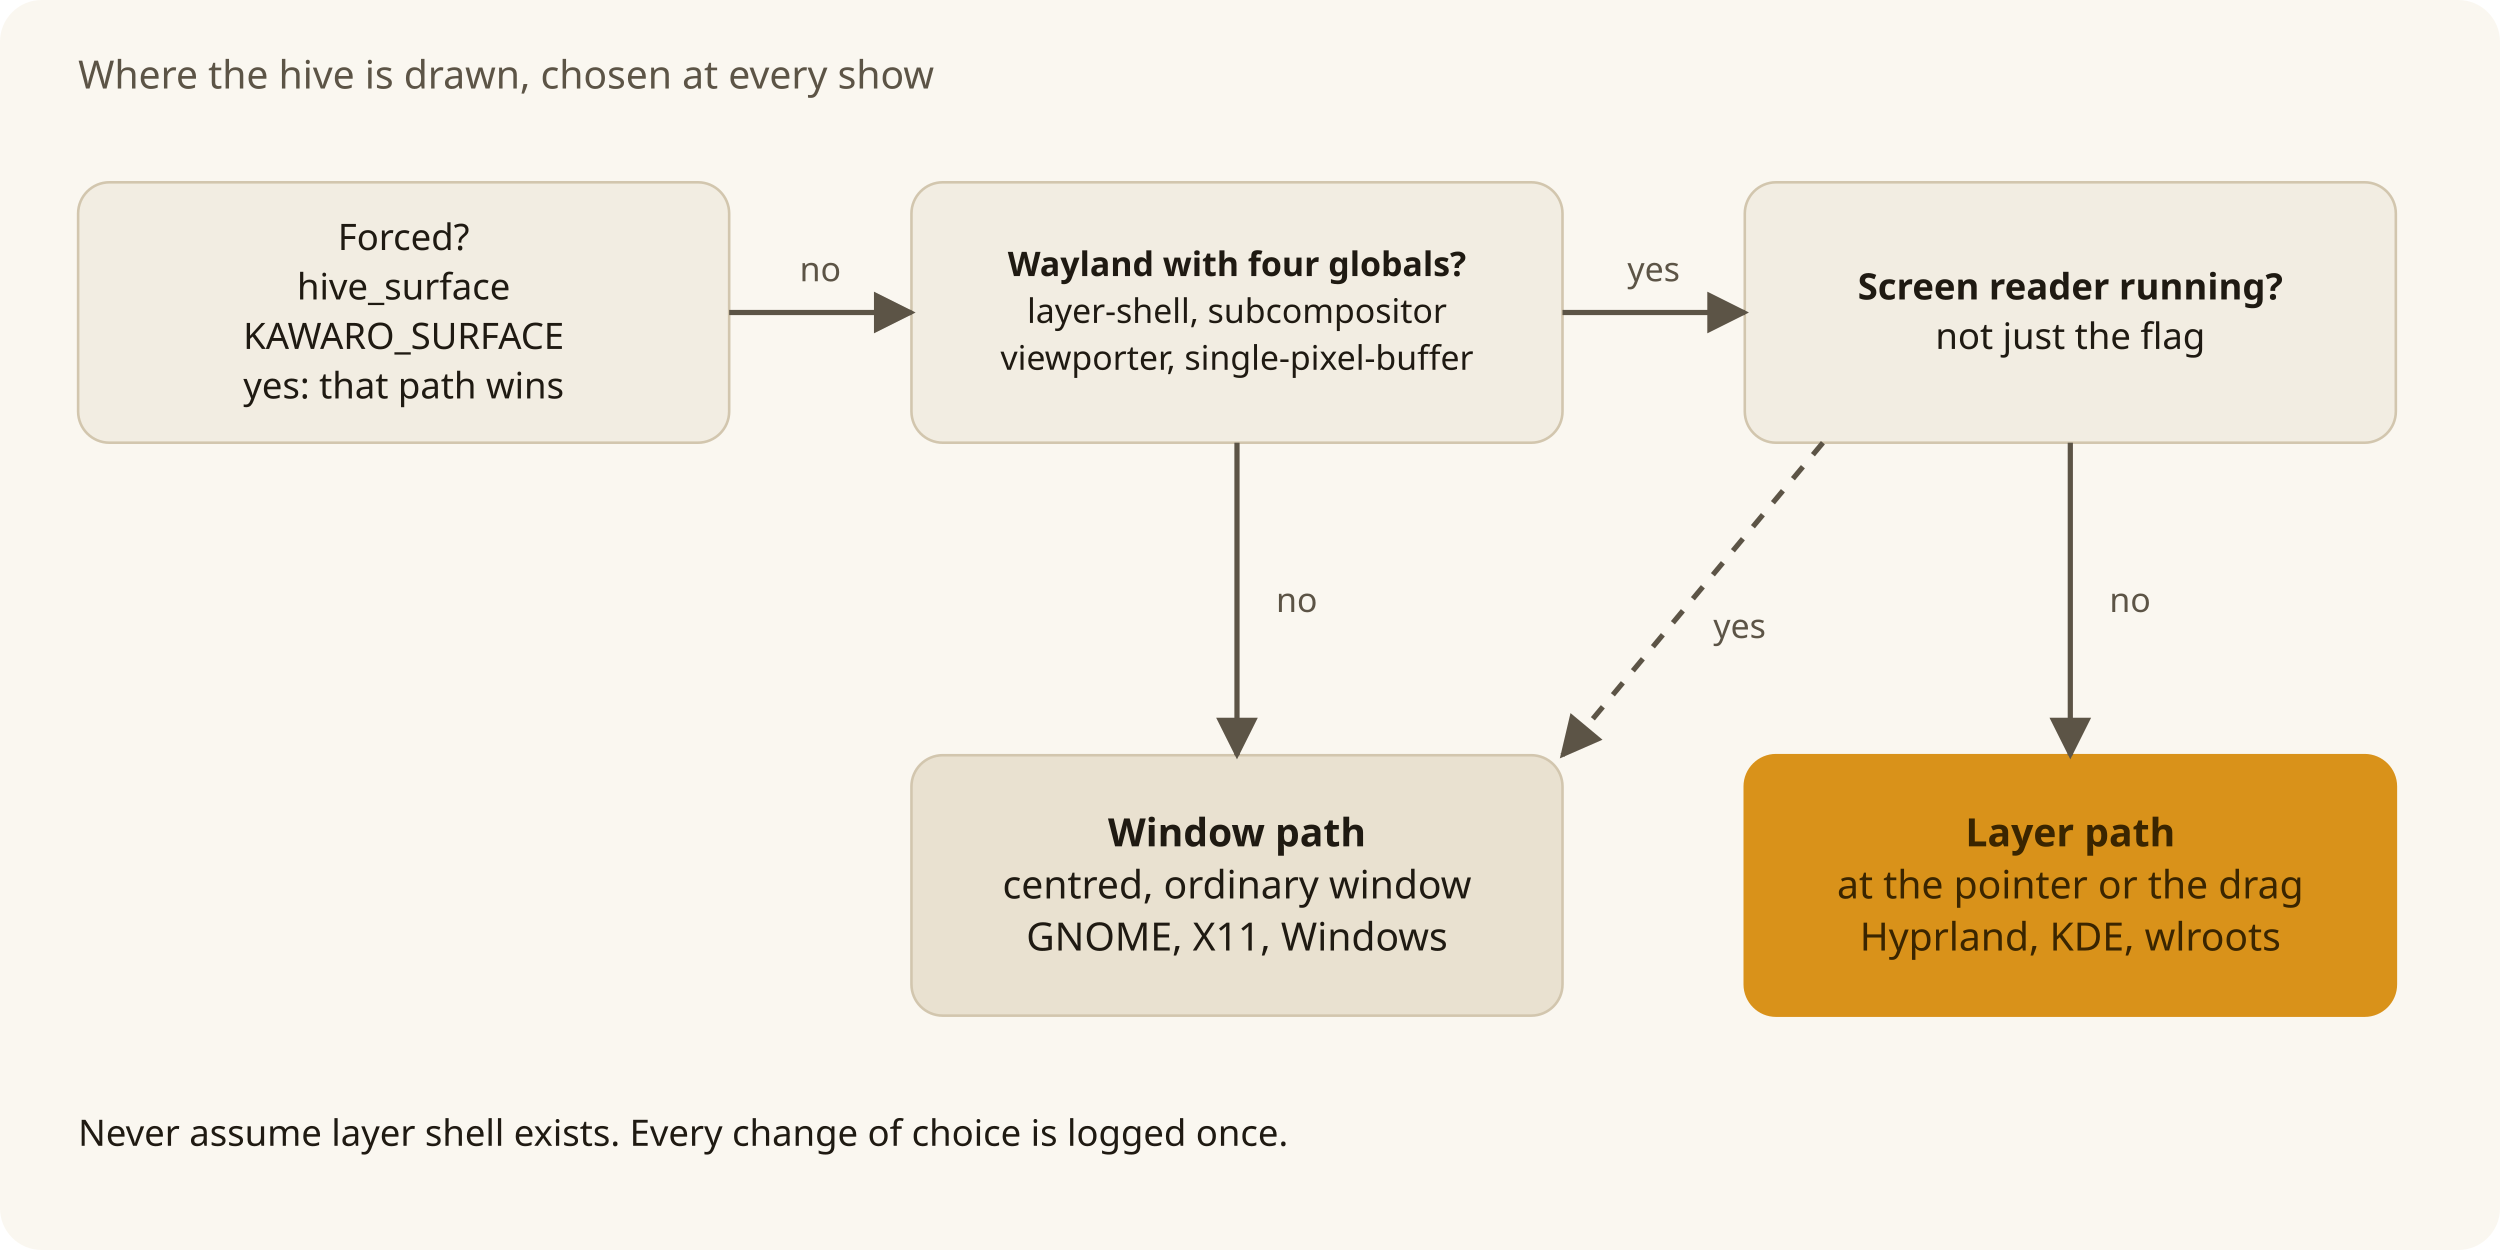
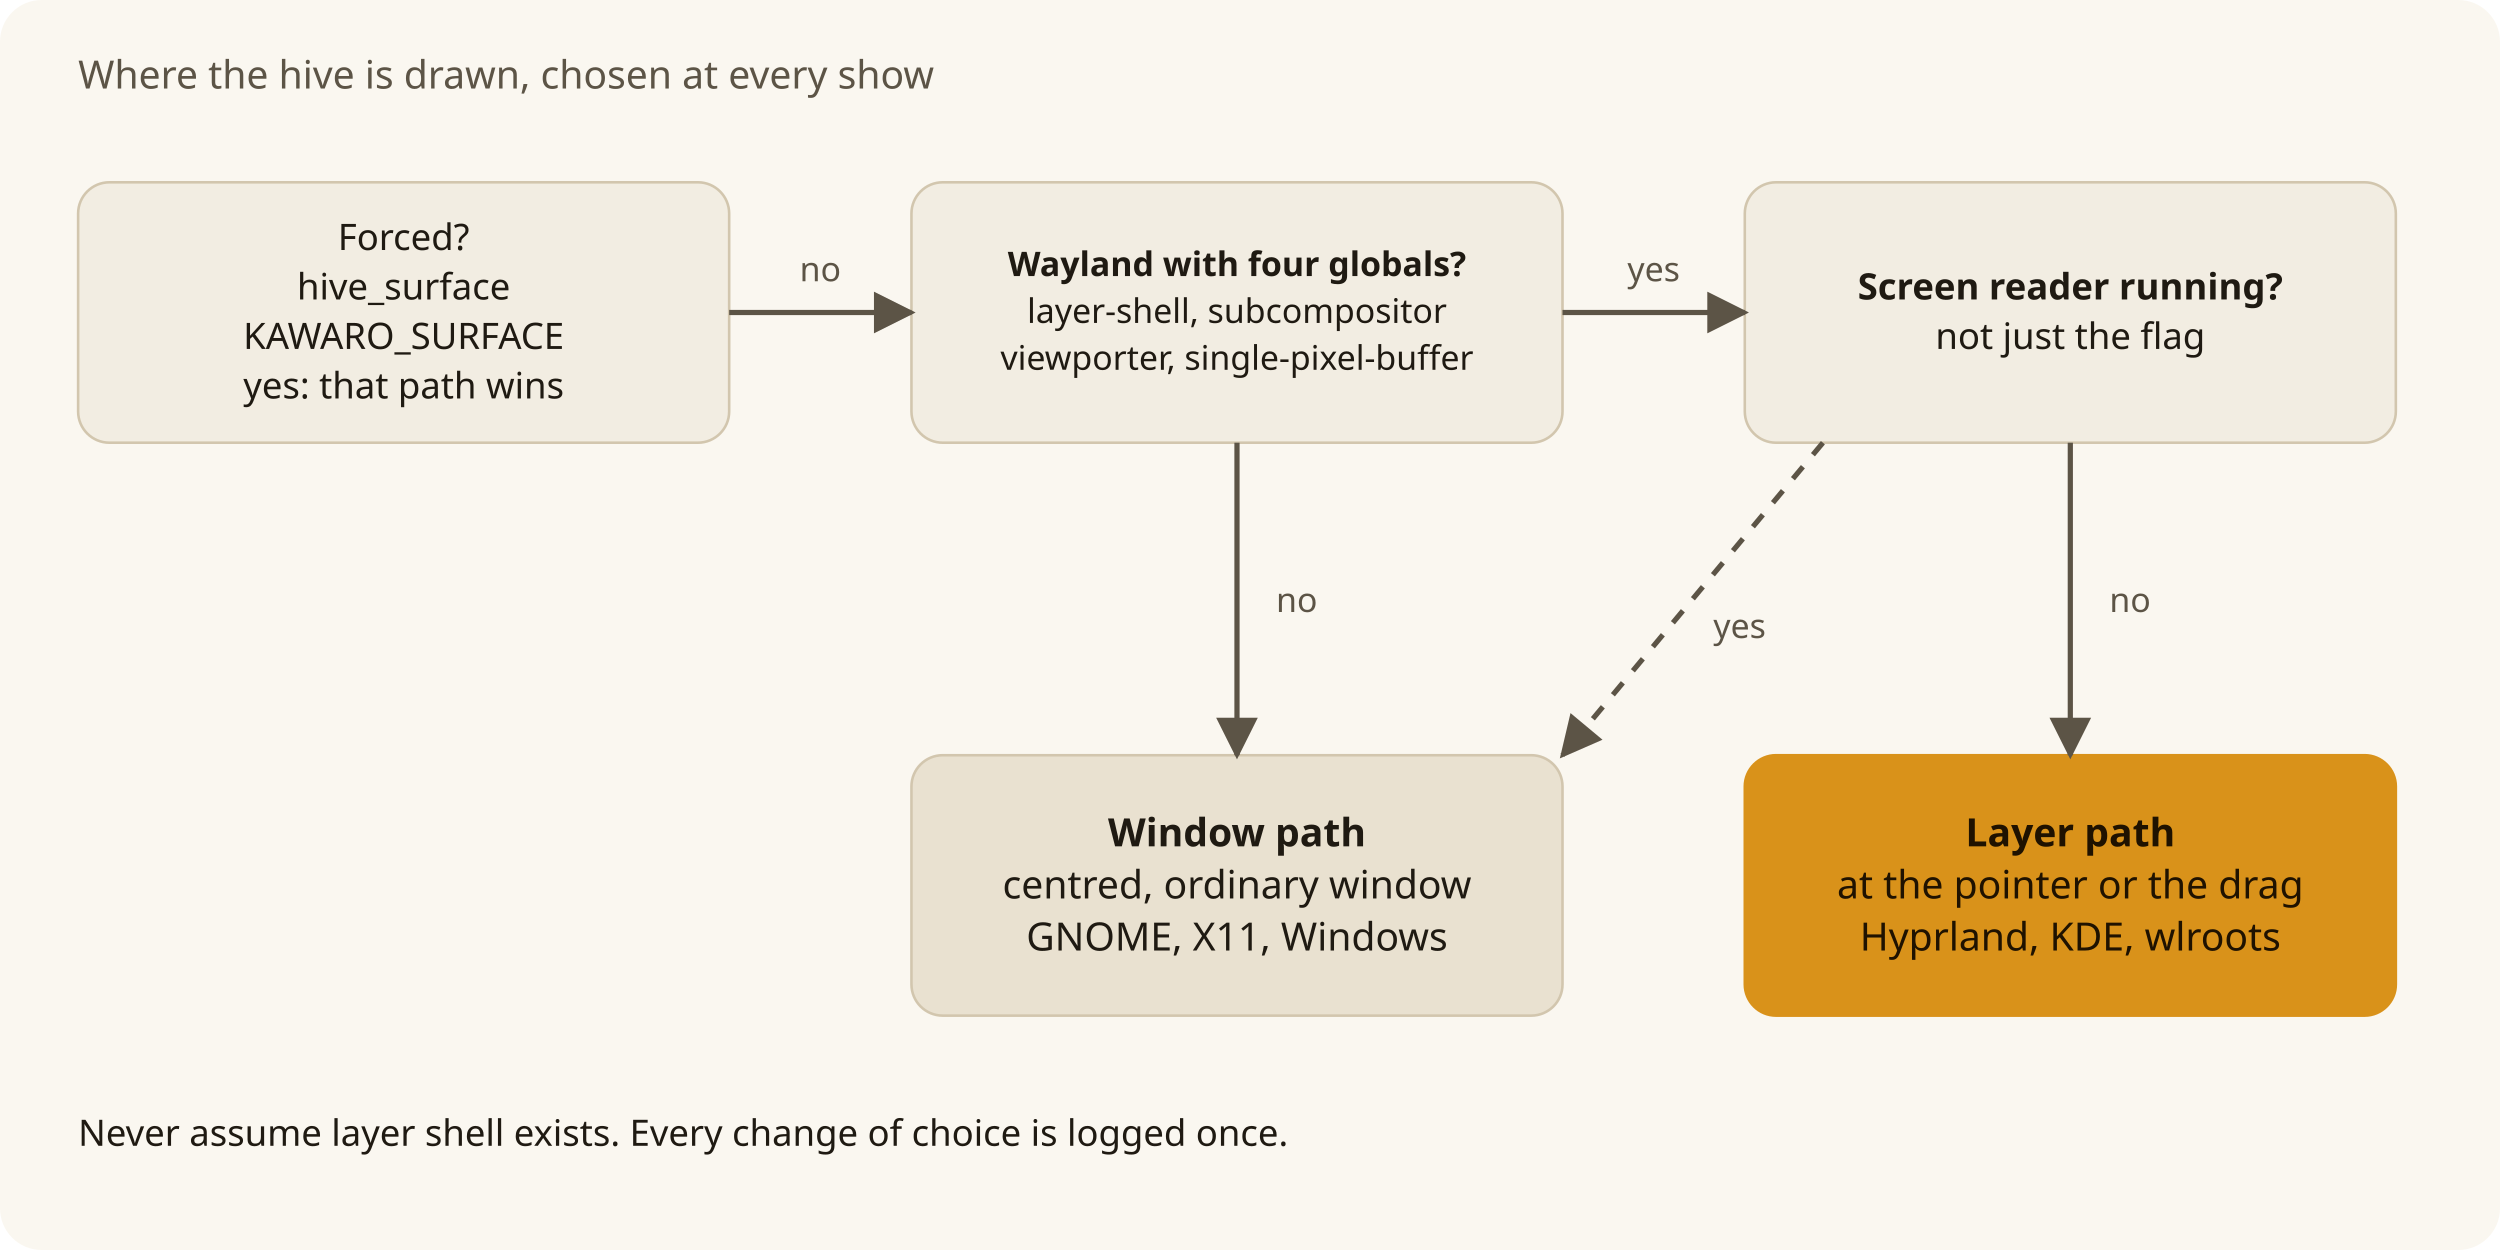
<svg xmlns="http://www.w3.org/2000/svg" viewBox="0 0 960 480" role="img" aria-labelledby="t d" width="960" height="480">
  <style>
.box{fill:#F2EDE2;stroke:#D2C6AE;stroke-width:1}
.box2{fill:#E9E1D0;stroke:#D2C6AE;stroke-width:1}
.zone{fill:#FAF7F0;stroke:#D2C6AE;stroke-width:1;stroke-dasharray:6 6}
.hot{fill:#D9921A;stroke:#D9921A}
.hex{fill:#E9E1D0;stroke:#D2C6AE;stroke-width:1}
.hexhot{fill:#D9921A;stroke:#D9921A}
.hexc{fill:#DFD3BB;stroke:#D2C6AE;stroke-width:1}
.t{fill:#1F1A12} .t2{fill:#5C5446}
- .hot-t{fill:#3A2500} .hexhot-t{fill:#3A2500}
+ .hot-t{fill:#1F1200} .hexhot-t{fill:#1F1200}
.ln{stroke:#5C5446;stroke-width:2;fill:none}
.head{fill:#5C5446}
text{font-family:"IBM Plex Sans Arabic", "IBM Plex Sans", system-ui, sans-serif}
</style>
  <rect width="960" height="480" fill="#FAF7F0" rx="16" />
  <defs>
    <marker id="a" viewBox="0 0 10 10" refX="9" refY="5" markerWidth="8" markerHeight="8" orient="auto-start-reverse">
      <path d="M0 0L10 5L0 10Z" fill="#5C5446" />
    </marker>
  </defs>
  <text class="head" x="30.0" y="34" text-anchor="start" font-size="15">Where the hive is drawn, chosen at every show</text>
  <rect class="box" x="30.0" y="70" width="250" height="100" rx="12" />
  <text class="t box-t" x="155.0" y="96.0" text-anchor="middle" font-size="14" font-family="ui-monospace, 'IBM Plex Mono', monospace">Forced?</text>
  <text class="t box-t" x="155.0" y="115.0" text-anchor="middle" font-size="14">hive_surface</text>
  <text class="t box-t" x="155.0" y="134.0" text-anchor="middle" font-size="14">KAWARO_SURFACE</text>
  <text class="t box-t" x="155.0" y="153.0" text-anchor="middle" font-size="14">yes: that path wins</text>
  <rect class="box" x="350.0" y="70" width="250" height="100" rx="12" />
  <text class="t box-t" x="475.0" y="106.0" text-anchor="middle" font-size="13" font-weight="600">Wayland with four globals?</text>
  <text class="t box-t" x="475.0" y="124.0" text-anchor="middle" font-size="13">layer-shell, subcompositor</text>
  <text class="t box-t" x="475.0" y="142.0" text-anchor="middle" font-size="13">viewporter, single-pixel-buffer</text>
  <rect class="box" x="670.0" y="70" width="250" height="100" rx="12" />
  <text class="t box-t" x="795.0" y="115.0" text-anchor="middle" font-size="14" font-weight="600">Screen reader running?</text>
  <text class="t box-t" x="795.0" y="134.0" text-anchor="middle" font-size="14">not just the flag</text>
  <line class="ln" x1="280.0" y1="120" x2="350.0" y2="120" marker-end="url(#a)" />
  <text class="t2" x="315.0" y="108" text-anchor="middle" font-size="13">no</text>
  <line class="ln" x1="600.0" y1="120" x2="670.0" y2="120" marker-end="url(#a)" />
  <text class="t2" x="635.0" y="108" text-anchor="middle" font-size="13">yes</text>
  <rect class="box2" x="350.0" y="290" width="250" height="100" rx="12" />
  <text class="t box2-t" x="475.0" y="325.0" text-anchor="middle" font-size="15" font-weight="600">Window path</text>
  <text class="t box2-t" x="475.0" y="345.0" text-anchor="middle" font-size="15">centred, ordinary window</text>
  <text class="t box2-t" x="475.0" y="365.0" text-anchor="middle" font-size="15">GNOME, X11, Windows</text>
  <rect class="hot" x="670.0" y="290" width="250" height="100" rx="12" />
  <text class="t hot-t" x="795.0" y="325.0" text-anchor="middle" font-size="15" font-weight="600">Layer path</text>
  <text class="t hot-t" x="795.0" y="345.0" text-anchor="middle" font-size="15">at the pointer or the drag</text>
  <text class="t hot-t" x="795.0" y="365.0" text-anchor="middle" font-size="15">Hyprland, KDE, wlroots</text>
  <line class="ln" x1="475.0" y1="170" x2="475.0" y2="290" marker-end="url(#a)" />
  <text class="t2" x="490.0" y="235" text-anchor="start" font-size="13">no</text>
  <line class="ln" x1="795.0" y1="170" x2="795.0" y2="290" marker-end="url(#a)" />
  <text class="t2" x="810.0" y="235" text-anchor="start" font-size="13">no</text>
  <line class="ln" x1="700.0" y1="170" x2="600.0" y2="290" marker-end="url(#a)" stroke-dasharray="6 6" />
  <text class="t2" x="668.0" y="245" text-anchor="middle" font-size="13">yes</text>
  <text class="t" x="30.0" y="440" text-anchor="start" font-size="14">Never assume layer shell exists. Every change of choice is logged once.</text>
</svg>
